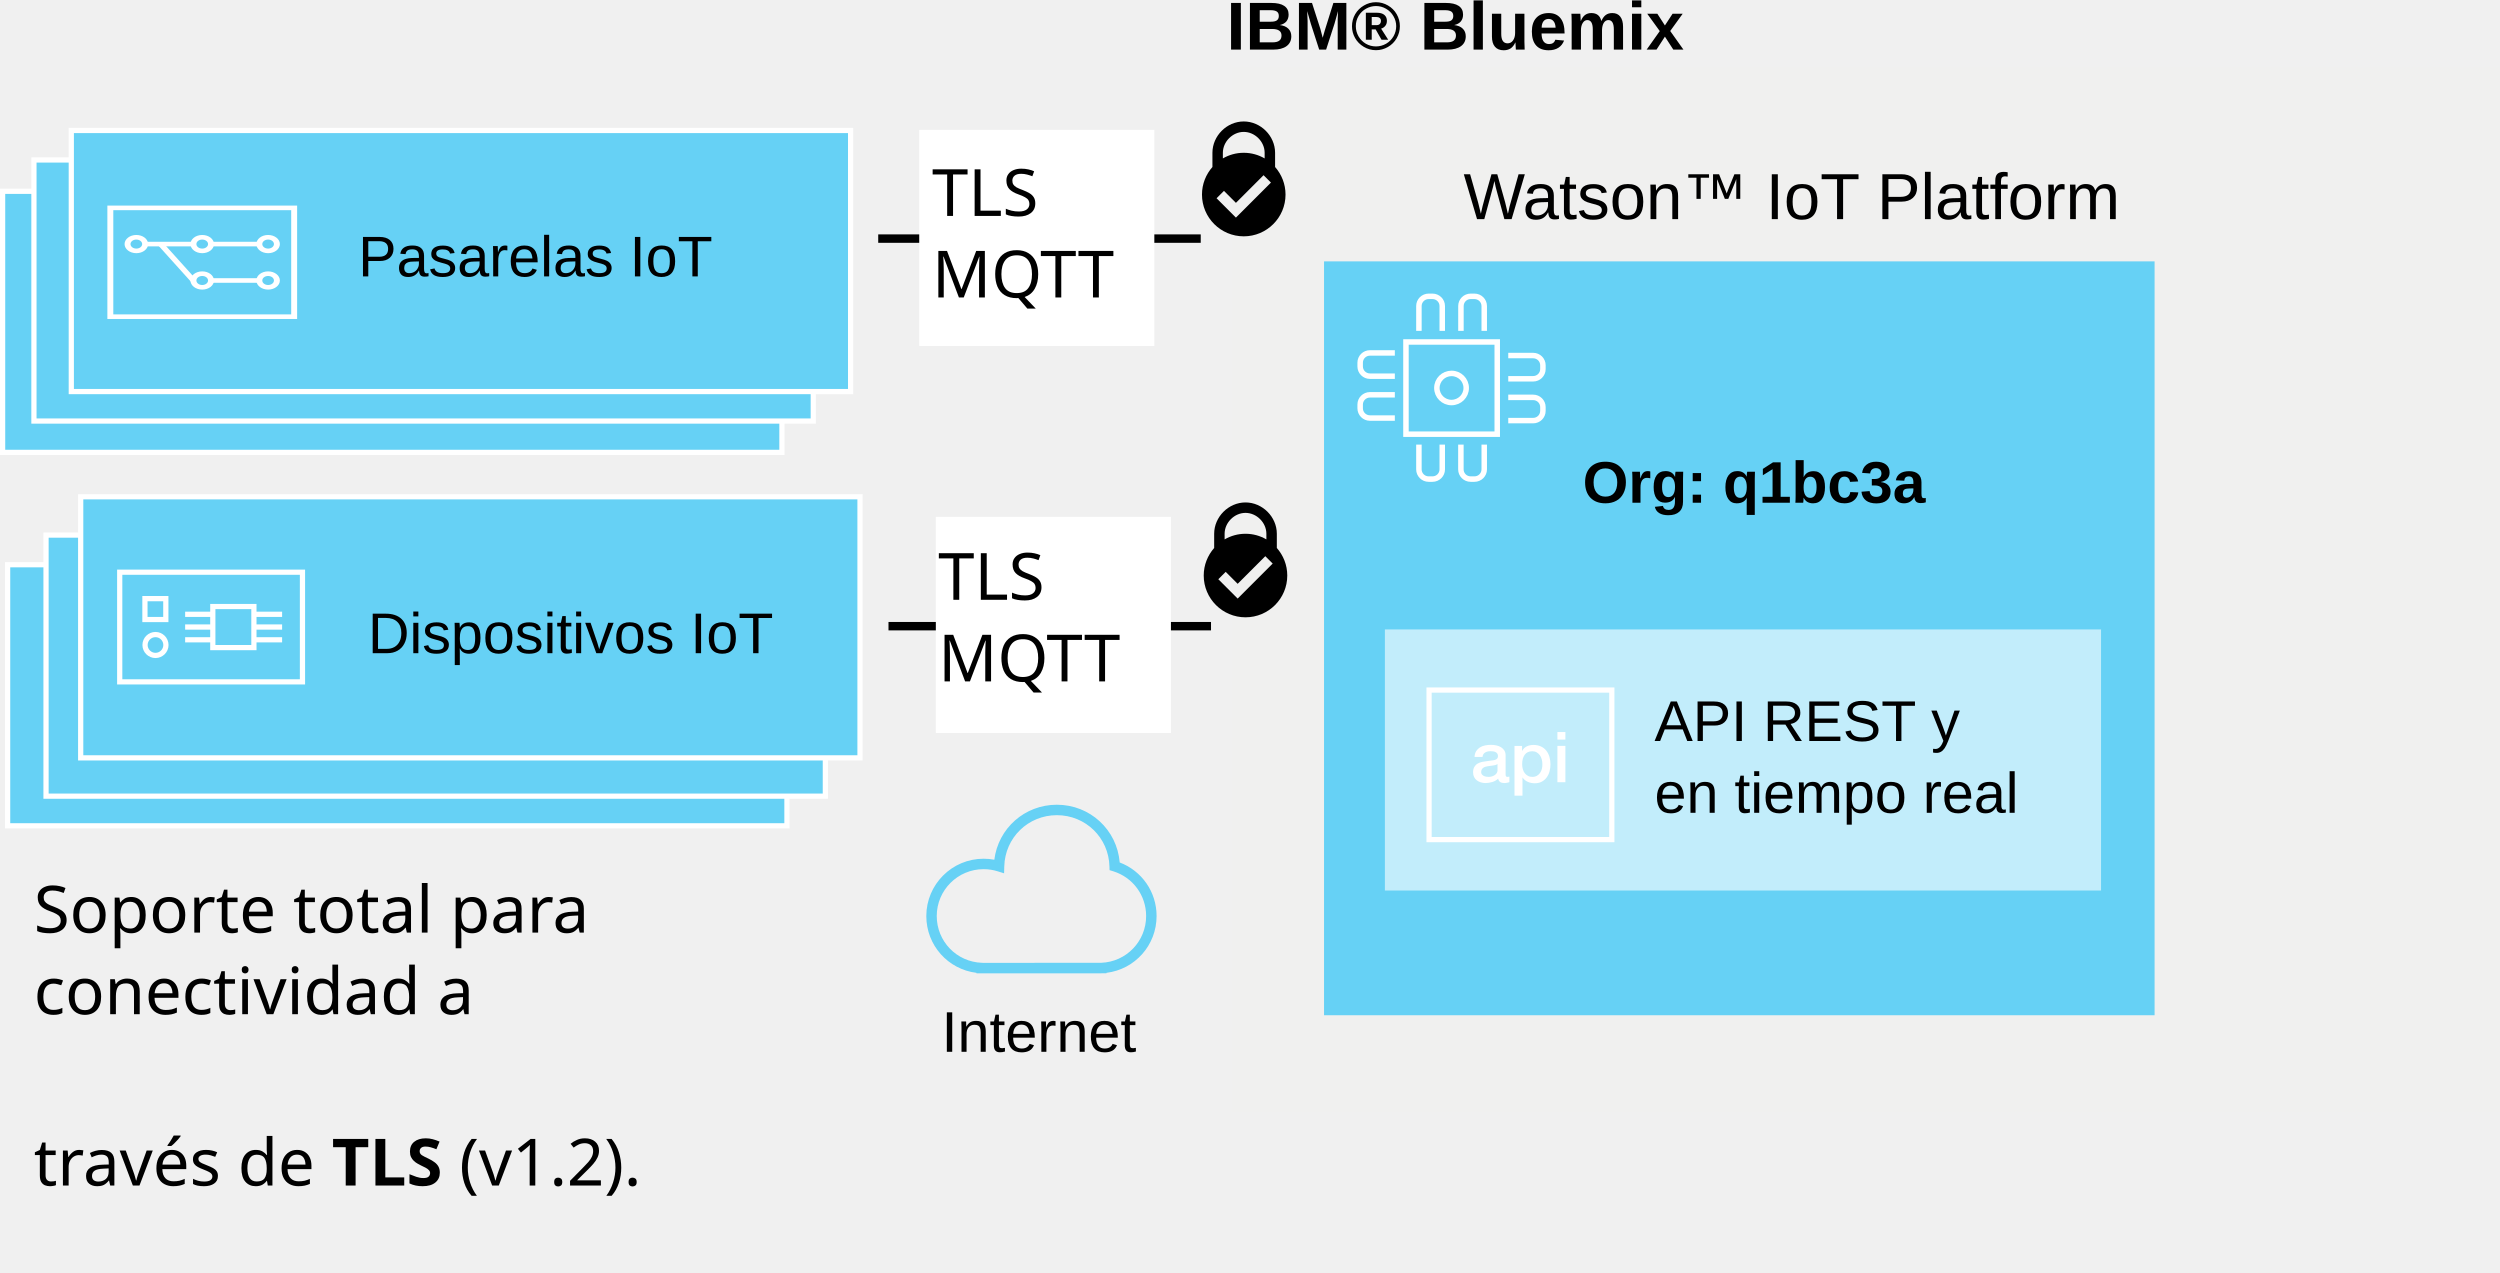
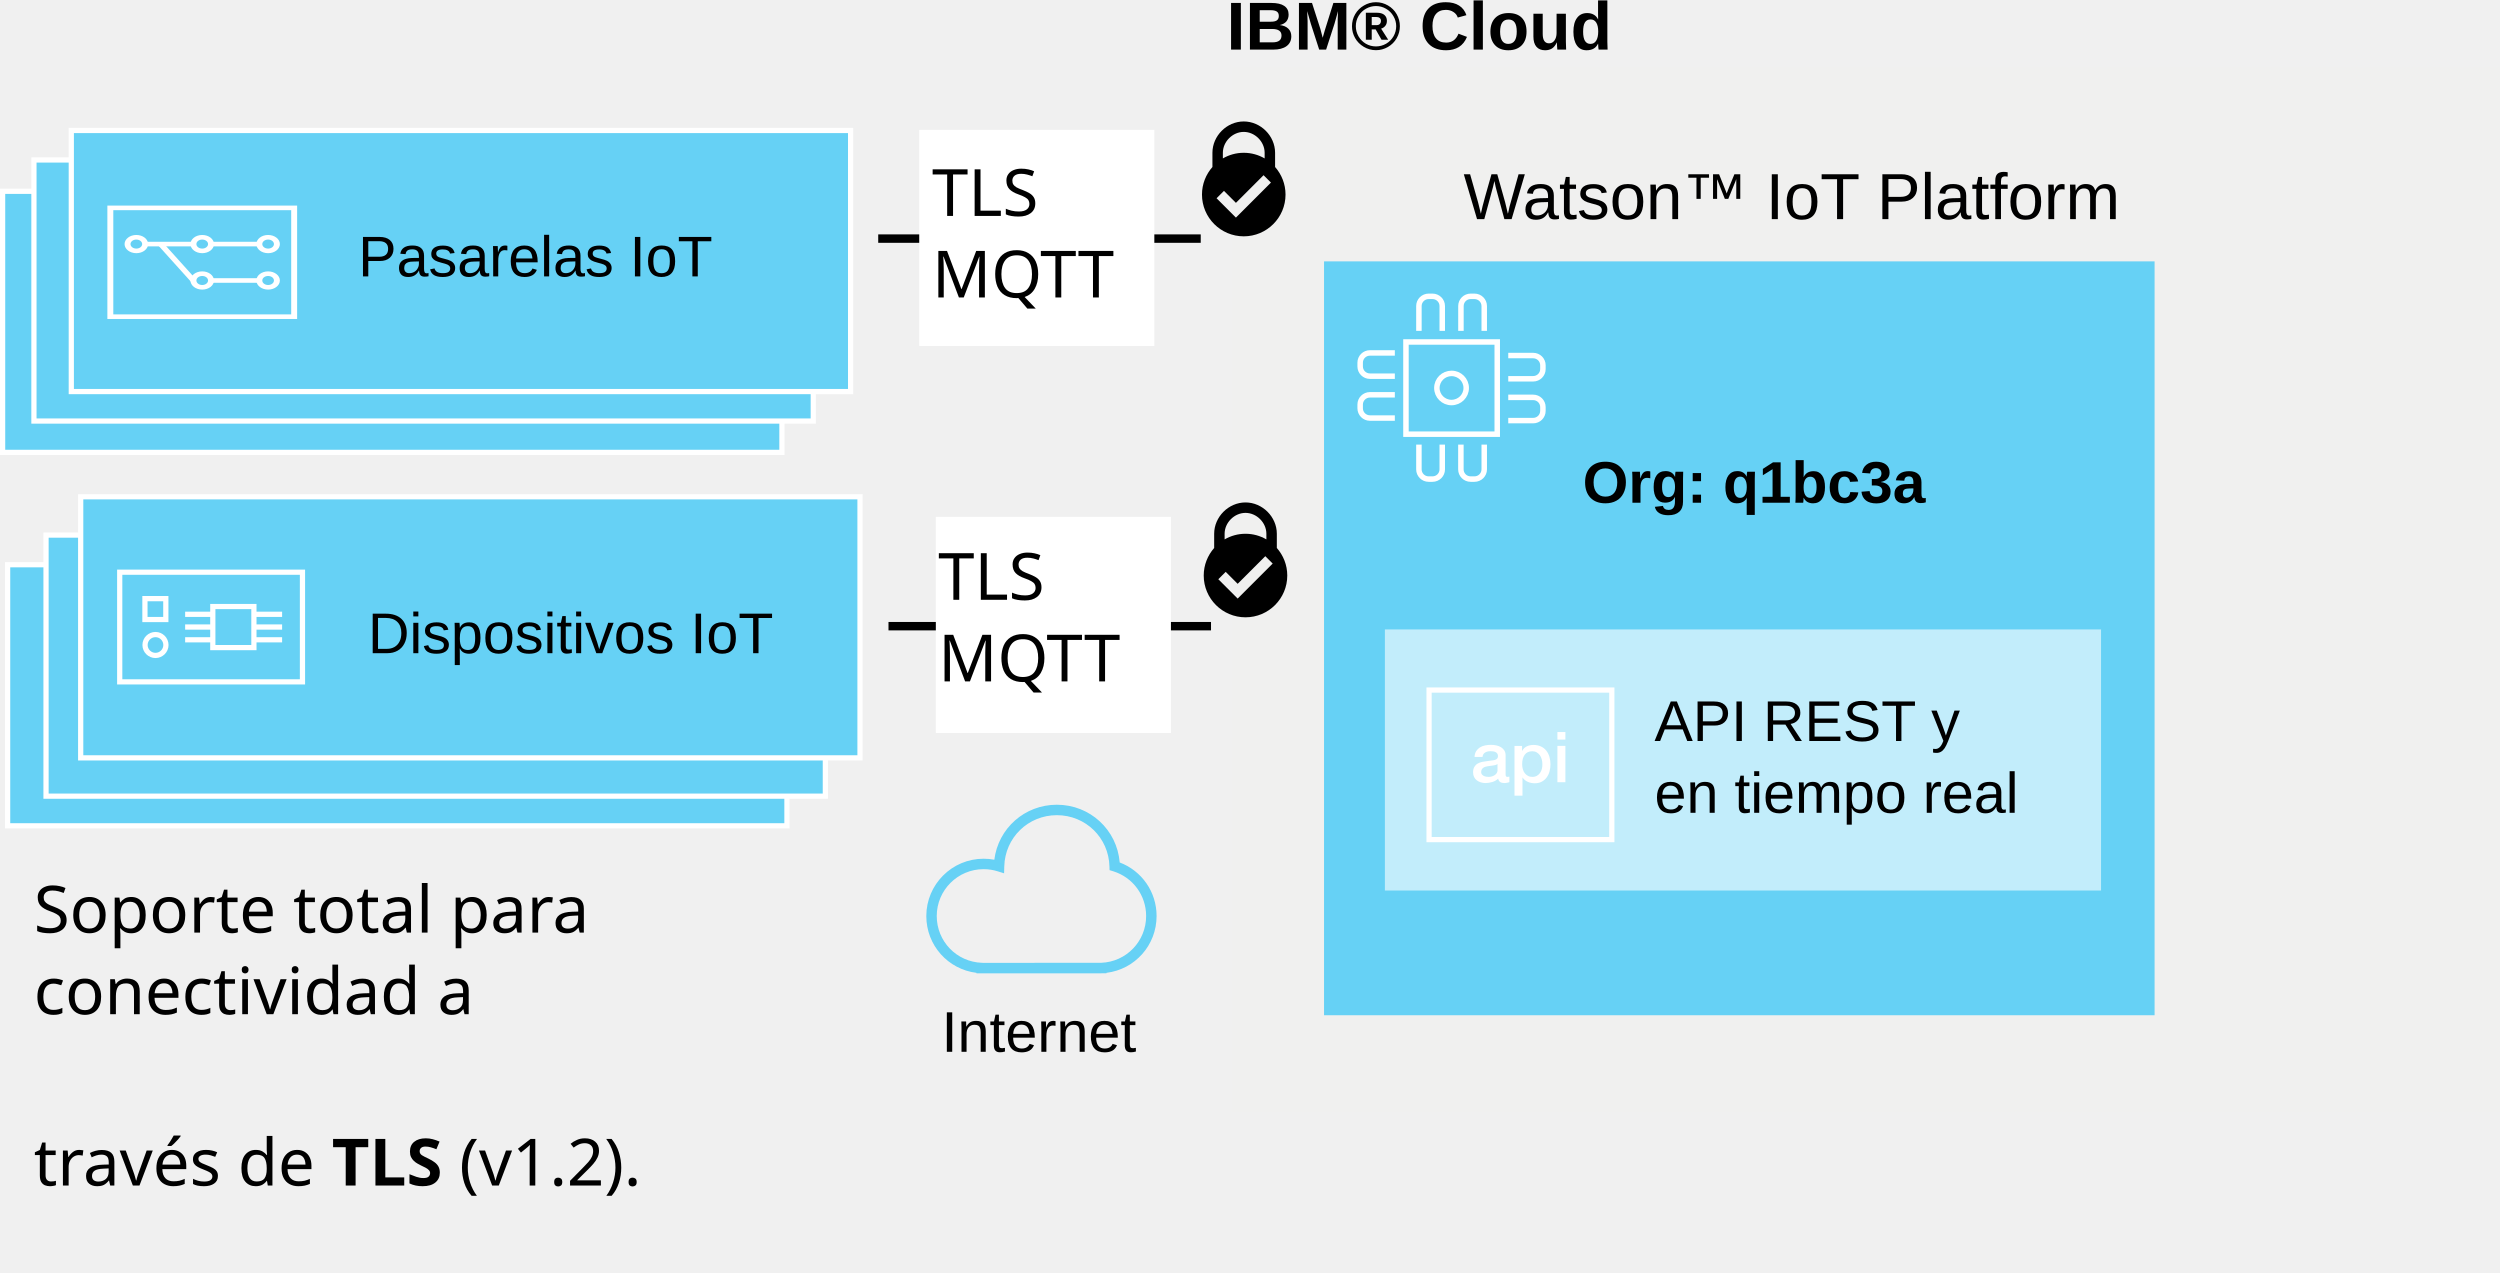
<svg xmlns="http://www.w3.org/2000/svg" width="5.32in" height="2.708in" viewBox="0 0 478.781 243.701" id="svg5645" version="1.1">
  <defs id="defs5647">
    <marker style="overflow:visible" id="TriangleOutM" refX="0" refY="0" orient="auto">
      <path transform="scale(0.4,0.4)" style="fill-rule:evenodd;stroke:#000000;stroke-width:1pt" d="m 5.77,0 -8.65,5 0,-10 8.65,5 z" id="path21258" />
    </marker>
    <marker style="overflow:visible" id="marker6203" refX="0" refY="0" orient="auto">
      <path transform="scale(0.4,0.4)" style="fill-rule:evenodd;stroke:#000000;stroke-width:1pt" d="m 5.77,0 -8.65,5 0,-10 8.65,5 z" id="path6205" />
    </marker>
    <marker style="overflow:visible" id="marker6207" refX="0" refY="0" orient="auto">
      <path transform="scale(0.4,0.4)" style="fill-rule:evenodd;stroke:#000000;stroke-width:1pt" d="m 5.77,0 -8.65,5 0,-10 8.65,5 z" id="path6209" />
    </marker>
    <marker style="overflow:visible" id="marker6211" refX="0" refY="0" orient="auto">
      <path transform="scale(0.4,0.4)" style="fill-rule:evenodd;stroke:#000000;stroke-width:1pt" d="m 5.77,0 -8.65,5 0,-10 8.65,5 z" id="path6213" />
    </marker>
    <marker style="overflow:visible" id="marker6215" refX="0" refY="0" orient="auto">
      <path transform="scale(0.4,0.4)" style="fill-rule:evenodd;stroke:#000000;stroke-width:1pt" d="m 5.77,0 -8.65,5 0,-10 8.65,5 z" id="path6217" />
    </marker>
    <marker style="overflow:visible" id="marker6219" refX="0" refY="0" orient="auto">
      <path transform="scale(0.4,0.4)" style="fill-rule:evenodd;stroke:#000000;stroke-width:1pt" d="m 5.77,0 -8.65,5 0,-10 8.65,5 z" id="path6221" />
    </marker>
    <marker style="overflow:visible" id="marker6223" refX="0" refY="0" orient="auto">
      <path transform="scale(0.4,0.4)" style="fill-rule:evenodd;stroke:#000000;stroke-width:1pt" d="m 5.77,0 -8.65,5 0,-10 8.65,5 z" id="path6225" />
    </marker>
    <linearGradient id="SVGID_9_-3" gradientUnits="userSpaceOnUse" x1="-134.195" y1="14.614" x2="-131.836" y2="16.972">
      <stop offset="0" style="stop-color:#010205" id="stop6579-8" />
      <stop offset="0.859" style="stop-color:#010205;stop-opacity:0.141" id="stop6581-1" />
      <stop offset="1" style="stop-color:#010205;stop-opacity:0" id="stop6583-9" />
    </linearGradient>
    <linearGradient id="SVGID_12_-5" gradientUnits="userSpaceOnUse" x1="-135.049" y1="13.546" x2="-117.684" y2="30.911">
      <stop offset="0" style="stop-color:#010205" id="stop6598-9" />
      <stop offset="1" style="stop-color:#010205;stop-opacity:0" id="stop6600-6" />
    </linearGradient>
    <clipPath id="SVGID_11_-7">
      <circle r="15.5" cy="16" cx="-133" id="use6595-4" />
    </clipPath>
    <marker style="overflow:visible" id="TriangleOutM-9" refX="0" refY="0" orient="auto">
      <path transform="scale(0.4,0.4)" style="fill-rule:evenodd;stroke:#000000;stroke-width:1pt" d="m 5.77,0 -8.65,5 0,-10 8.65,5 z" id="path21258-6" />
    </marker>
    <marker style="overflow:visible" id="TriangleOutM-95" refX="0" refY="0" orient="auto">
      <path transform="scale(0.4,0.4)" style="fill-rule:evenodd;stroke:#000000;stroke-width:1pt" d="m 5.77,0 -8.65,5 0,-10 8.65,5 z" id="path21258-8" />
    </marker>
    <marker style="overflow:visible" id="marker7353" refX="0" refY="0" orient="auto">
      <path transform="scale(0.4,0.4)" style="fill-rule:evenodd;stroke:#000000;stroke-width:1pt" d="m 5.77,0 -8.65,5 0,-10 8.65,5 z" id="path7355" />
    </marker>
    <marker style="overflow:visible" id="TriangleInM" refX="0" refY="0" orient="auto">
      <path transform="scale(-0.4,-0.4)" style="fill-rule:evenodd;stroke:#000000;stroke-width:1pt" d="m 5.77,0 -8.65,5 0,-10 8.65,5 z" id="path21249" />
    </marker>
    <marker style="overflow:visible" id="TriangleInM-9" refX="0" refY="0" orient="auto">
      <path transform="scale(-0.4,-0.4)" style="fill-rule:evenodd;stroke:#000000;stroke-width:1pt" d="m 5.77,0 -8.65,5 0,-10 8.65,5 z" id="path21249-2" />
    </marker>
    <marker style="overflow:visible" id="TriangleOutM-4" refX="0" refY="0" orient="auto">
      <path transform="scale(0.4,0.4)" style="fill-rule:evenodd;stroke:#000000;stroke-width:1pt" d="m 5.77,0 -8.65,5 0,-10 8.65,5 z" id="path21258-1" />
    </marker>
    <marker style="overflow:visible" id="TriangleOutM-48" refX="0" refY="0" orient="auto">
      <path transform="scale(0.4,0.4)" style="fill-rule:evenodd;stroke:#000000;stroke-width:1pt" d="m 5.77,0 -8.65,5 0,-10 8.65,5 z" id="path21258-85" />
    </marker>
    <marker style="overflow:visible" id="TriangleOutM-9-2" refX="0" refY="0" orient="auto">
      <path transform="scale(0.4,0.4)" style="fill-rule:evenodd;stroke:#000000;stroke-width:1pt" d="m 5.77,0 -8.65,5 0,-10 8.65,5 z" id="path21258-6-0" />
    </marker>
    <clipPath id="SVGID_11_">
      <circle r="15.5" cy="16" cx="-133" id="use6595" />
    </clipPath>
    <marker style="overflow:visible" id="TriangleOutM-9-1" refX="0" refY="0" orient="auto">
      <path transform="scale(0.4,0.4)" style="fill-rule:evenodd;stroke:#000000;stroke-width:1pt" d="m 5.77,0 -8.65,5 0,-10 8.65,5 z" id="path21258-6-8" />
    </marker>
    <marker style="overflow:visible" id="TriangleInM-7" refX="0" refY="0" orient="auto">
      <path transform="scale(-0.4,-0.4)" style="fill-rule:evenodd;stroke:#000000;stroke-width:1pt" d="m 5.77,0 -8.65,5 0,-10 8.65,5 z" id="path21249-5" />
    </marker>
    <marker style="overflow:visible" id="TriangleOutM-1" refX="0" refY="0" orient="auto">
      <path transform="scale(0.4,0.4)" style="fill-rule:evenodd;stroke:#000000;stroke-width:1pt" d="m 5.77,0 -8.65,5 0,-10 8.65,5 z" id="path21258-4" />
    </marker>
    <marker style="overflow:visible" id="TriangleOutM-9-4" refX="0" refY="0" orient="auto">
      <path transform="scale(0.4,0.4)" style="fill-rule:evenodd;stroke:#000000;stroke-width:1pt" d="m 5.77,0 -8.65,5 0,-10 8.65,5 z" id="path21258-6-4" />
    </marker>
    <clipPath id="SVGID_11_-0">
      <circle r="15.5" cy="16" cx="-133" id="use6595-44" />
    </clipPath>
    <marker style="overflow:visible" id="TriangleInM-4" refX="0" refY="0" orient="auto">
      <path transform="scale(-0.4,-0.4)" style="fill-rule:evenodd;stroke:#000000;stroke-width:1pt" d="m 5.77,0 -8.65,5 0,-10 8.65,5 z" id="path21249-0" />
    </marker>
    <marker style="overflow:visible" id="TriangleInM-74" refX="0" refY="0" orient="auto">
      <path transform="scale(-0.4,-0.4)" style="fill-rule:evenodd;stroke:#000000;stroke-width:1pt" d="m 5.77,0 -8.65,5 0,-10 8.65,5 z" id="path21249-9" />
    </marker>
    <marker style="overflow:visible" id="TriangleInM-74-4" refX="0" refY="0" orient="auto">
      <path transform="scale(-0.4,-0.4)" style="fill-rule:evenodd;stroke:#000000;stroke-width:1pt" d="m 5.77,0 -8.65,5 0,-10 8.65,5 z" id="path21249-9-3" />
    </marker>
    <marker style="overflow:visible" id="TriangleInM-1" refX="0" refY="0" orient="auto">
      <path transform="scale(-0.4,-0.4)" style="fill-rule:evenodd;stroke:#000000;stroke-width:1pt" d="m 5.77,0 -8.65,5 0,-10 8.65,5 z" id="path21249-59" />
    </marker>
    <marker style="overflow:visible" id="TriangleOutM-3" refX="0" refY="0" orient="auto">
      <path transform="scale(0.4,0.4)" style="fill-rule:evenodd;stroke:#000000;stroke-width:1pt" d="m 5.77,0 -8.65,5 0,-10 8.65,5 z" id="path21258-13" />
    </marker>
    <marker style="overflow:visible" id="TriangleInM-1-5" refX="0" refY="0" orient="auto">
      <path transform="scale(-0.4,-0.4)" style="fill-rule:evenodd;stroke:#000000;stroke-width:1pt" d="m 5.77,0 -8.65,5 0,-10 8.65,5 z" id="path21249-59-7" />
    </marker>
    <marker style="overflow:visible" id="TriangleOutM-3-4" refX="0" refY="0" orient="auto">
      <path transform="scale(0.4,0.4)" style="fill-rule:evenodd;stroke:#000000;stroke-width:1pt" d="m 5.77,0 -8.65,5 0,-10 8.65,5 z" id="path21258-13-6" />
    </marker>
    <marker style="overflow:visible" id="TriangleInM-1-3" refX="0" refY="0" orient="auto">
      <path transform="scale(-0.4,-0.4)" style="fill-rule:evenodd;stroke:#000000;stroke-width:1pt" d="m 5.77,0 -8.65,5 0,-10 8.65,5 z" id="path21249-59-3" />
    </marker>
    <marker style="overflow:visible" id="TriangleOutM-3-3" refX="0" refY="0" orient="auto">
      <path transform="scale(0.4,0.4)" style="fill-rule:evenodd;stroke:#000000;stroke-width:1pt" d="m 5.77,0 -8.65,5 0,-10 8.65,5 z" id="path21258-13-2" />
    </marker>
    <marker style="overflow:visible" id="TriangleInM-1-3-2" refX="0" refY="0" orient="auto">
      <path transform="scale(-0.4,-0.4)" style="fill-rule:evenodd;stroke:#000000;stroke-width:1pt" d="m 5.77,0 -8.65,5 0,-10 8.65,5 z" id="path21249-59-3-4" />
    </marker>
    <marker style="overflow:visible" id="TriangleOutM-3-3-9" refX="0" refY="0" orient="auto">
      <path transform="scale(0.4,0.4)" style="fill-rule:evenodd;stroke:#000000;stroke-width:1pt" d="m 5.77,0 -8.65,5 0,-10 8.65,5 z" id="path21258-13-2-8" />
    </marker>
    <marker style="overflow:visible" id="TriangleInM-1-3-8" refX="0" refY="0" orient="auto">
      <path transform="scale(-0.4,-0.4)" style="fill-rule:evenodd;stroke:#000000;stroke-width:1pt" d="m 5.77,0 -8.65,5 0,-10 8.65,5 z" id="path21249-59-3-0" />
    </marker>
    <marker style="overflow:visible" id="TriangleOutM-3-3-4" refX="0" refY="0" orient="auto">
      <path transform="scale(0.4,0.4)" style="fill-rule:evenodd;stroke:#000000;stroke-width:1pt" d="m 5.77,0 -8.65,5 0,-10 8.65,5 z" id="path21258-13-2-4" />
    </marker>
    <marker style="overflow:visible" id="TriangleOutM-38" refX="0" refY="0" orient="auto">
      <path transform="scale(0.4,0.4)" style="fill-rule:evenodd;stroke:#000000;stroke-width:1pt" d="m 5.77,0 -8.65,5 0,-10 8.65,5 z" id="path21258-7" />
    </marker>
    <marker style="overflow:visible" id="TriangleInM-5" refX="0" refY="0" orient="auto">
      <path transform="scale(-0.4,-0.4)" style="fill-rule:evenodd;stroke:#000000;stroke-width:1pt" d="m 5.77,0 -8.65,5 0,-10 8.65,5 z" id="path21249-94" />
    </marker>
    <marker style="overflow:visible" id="TriangleOutM-7" refX="0" refY="0" orient="auto">
      <path transform="scale(0.4,0.4)" style="fill-rule:evenodd;stroke:#000000;stroke-width:1pt" d="m 5.77,0 -8.65,5 0,-10 8.65,5 z" id="path21258-48" />
    </marker>
    <marker style="overflow:visible" id="TriangleOutM-42" refX="0" refY="0" orient="auto">
      <path transform="scale(0.4,0.4)" style="fill-rule:evenodd;stroke:#000000;stroke-width:1pt" d="m 5.77,0 -8.65,5 0,-10 8.65,5 z" id="path21258-16" />
    </marker>
    <marker style="overflow:visible" id="TriangleInM-17" refX="0" refY="0" orient="auto">
      <path transform="scale(-0.4,-0.4)" style="fill-rule:evenodd;stroke:#000000;stroke-width:1pt" d="m 5.77,0 -8.65,5 0,-10 8.65,5 z" id="path21249-97" />
    </marker>
    <marker style="overflow:visible" id="TriangleOutM-96" refX="0" refY="0" orient="auto">
      <path transform="scale(0.4,0.4)" style="fill-rule:evenodd;stroke:#000000;stroke-width:1pt" d="m 5.77,0 -8.65,5 0,-10 8.65,5 z" id="path21258-60" />
    </marker>
    <marker style="overflow:visible" id="TriangleInM-1-8" refX="0" refY="0" orient="auto">
      <path transform="scale(-0.4,-0.4)" style="fill-rule:evenodd;stroke:#000000;stroke-width:1pt" d="m 5.77,0 -8.65,5 0,-10 8.65,5 z" id="path21249-59-33" />
    </marker>
    <marker style="overflow:visible" id="TriangleOutM-3-0" refX="0" refY="0" orient="auto">
      <path transform="scale(0.4,0.4)" style="fill-rule:evenodd;stroke:#000000;stroke-width:1pt" d="m 5.77,0 -8.65,5 0,-10 8.65,5 z" id="path21258-13-3" />
    </marker>
    <marker style="overflow:visible" id="TriangleInM-1-8-1" refX="0" refY="0" orient="auto">
      <path transform="scale(-0.4,-0.4)" style="fill-rule:evenodd;stroke:#000000;stroke-width:1pt" d="m 5.77,0 -8.65,5 0,-10 8.65,5 z" id="path21249-59-33-3" />
    </marker>
    <marker style="overflow:visible" id="TriangleOutM-3-0-1" refX="0" refY="0" orient="auto">
      <path transform="scale(0.4,0.4)" style="fill-rule:evenodd;stroke:#000000;stroke-width:1pt" d="m 5.77,0 -8.65,5 0,-10 8.65,5 z" id="path21258-13-3-9" />
    </marker>
    <marker style="overflow:visible" id="TriangleInM-1-5-2" refX="0" refY="0" orient="auto">
      <path transform="scale(-0.4,-0.4)" style="fill-rule:evenodd;stroke:#000000;stroke-width:1pt" d="m 5.77,0 -8.65,5 0,-10 8.65,5 z" id="path21249-59-7-4" />
    </marker>
    <marker style="overflow:visible" id="TriangleOutM-3-4-3" refX="0" refY="0" orient="auto">
      <path transform="scale(0.4,0.4)" style="fill-rule:evenodd;stroke:#000000;stroke-width:1pt" d="m 5.77,0 -8.65,5 0,-10 8.65,5 z" id="path21258-13-6-9" />
    </marker>
    <marker style="overflow:visible" id="TriangleInM-1-8-1-0" refX="0" refY="0" orient="auto">
      <path transform="scale(-0.4,-0.4)" style="fill-rule:evenodd;stroke:#000000;stroke-width:1pt" d="m 5.77,0 -8.65,5 0,-10 8.65,5 z" id="path21249-59-33-3-5" />
    </marker>
    <marker style="overflow:visible" id="TriangleOutM-3-0-1-0" refX="0" refY="0" orient="auto">
      <path transform="scale(0.4,0.4)" style="fill-rule:evenodd;stroke:#000000;stroke-width:1pt" d="m 5.77,0 -8.65,5 0,-10 8.65,5 z" id="path21258-13-3-9-6" />
    </marker>
    <marker style="overflow:visible" id="TriangleInM-17-2" refX="0" refY="0" orient="auto">
      <path transform="scale(-0.4,-0.4)" style="fill-rule:evenodd;stroke:#000000;stroke-width:1pt" d="m 5.77,0 -8.65,5 0,-10 8.65,5 z" id="path21249-97-2" />
    </marker>
    <marker style="overflow:visible" id="TriangleOutM-96-0" refX="0" refY="0" orient="auto">
      <path transform="scale(0.4,0.4)" style="fill-rule:evenodd;stroke:#000000;stroke-width:1pt" d="m 5.77,0 -8.65,5 0,-10 8.65,5 z" id="path21258-60-3" />
    </marker>
    <marker style="overflow:visible" id="TriangleInM-1-5-6" refX="0" refY="0" orient="auto">
      <path transform="scale(-0.4,-0.4)" style="fill-rule:evenodd;stroke:#000000;stroke-width:1pt" d="m 5.77,0 -8.65,5 0,-10 8.65,5 z" id="path21249-59-7-2" />
    </marker>
    <marker style="overflow:visible" id="TriangleInM-1-5-8" refX="0" refY="0" orient="auto">
      <path transform="scale(-0.4,-0.4)" style="fill-rule:evenodd;stroke:#000000;stroke-width:1pt" d="m 5.77,0 -8.65,5 0,-10 8.65,5 z" id="path21249-59-7-43" />
    </marker>
    <marker style="overflow:visible" id="TriangleOutM-3-4-4" refX="0" refY="0" orient="auto">
      <path transform="scale(0.4,0.4)" style="fill-rule:evenodd;stroke:#000000;stroke-width:1pt" d="m 5.77,0 -8.65,5 0,-10 8.65,5 z" id="path21258-13-6-0" />
    </marker>
    <marker style="overflow:visible" id="TriangleInM-17-8" refX="0" refY="0" orient="auto">
      <path transform="scale(-0.4,-0.4)" style="fill-rule:evenodd;stroke:#000000;stroke-width:1pt" d="m 5.77,0 -8.65,5 0,-10 8.65,5 z" id="path21249-97-6" />
    </marker>
    <marker style="overflow:visible" id="TriangleOutM-96-8" refX="0" refY="0" orient="auto">
      <path transform="scale(0.4,0.4)" style="fill-rule:evenodd;stroke:#000000;stroke-width:1pt" d="m 5.77,0 -8.65,5 0,-10 8.65,5 z" id="path21258-60-4" />
    </marker>
    <marker style="overflow:visible" id="TriangleInM-1-8-1-1" refX="0" refY="0" orient="auto">
      <path transform="scale(-0.4,-0.4)" style="fill-rule:evenodd;stroke:#000000;stroke-width:1pt" d="m 5.77,0 -8.65,5 0,-10 8.65,5 z" id="path21249-59-33-3-2" />
    </marker>
    <marker style="overflow:visible" id="TriangleOutM-3-0-1-8" refX="0" refY="0" orient="auto">
      <path transform="scale(0.4,0.4)" style="fill-rule:evenodd;stroke:#000000;stroke-width:1pt" d="m 5.77,0 -8.65,5 0,-10 8.65,5 z" id="path21258-13-3-9-9" />
    </marker>
    <marker style="overflow:visible" id="TriangleInM-1-5-2-0" refX="0" refY="0" orient="auto">
      <path transform="scale(-0.4,-0.4)" style="fill-rule:evenodd;stroke:#000000;stroke-width:1pt" d="m 5.77,0 -8.65,5 0,-10 8.65,5 z" id="path21249-59-7-4-1" />
    </marker>
    <marker style="overflow:visible" id="TriangleOutM-3-4-3-2" refX="0" refY="0" orient="auto">
      <path transform="scale(0.4,0.4)" style="fill-rule:evenodd;stroke:#000000;stroke-width:1pt" d="m 5.77,0 -8.65,5 0,-10 8.65,5 z" id="path21258-13-6-9-2" />
    </marker>
  </defs>
  <g id="layer1" transform="translate(-66.2974,-387.8706)">
    <rect ry="0" rx="0" y="496.019" x="67.758" height="50" width="149.25" id="rect79371-1-6-6-9-8-7-3-5-1-2-5-5" style="fill:#66d1f5;fill-opacity:1;fill-rule:evenodd;stroke:#ffffff;stroke-width:1;stroke-miterlimit:4;stroke-dasharray:none;stroke-opacity:1" />
    <rect ry="0" rx="0" y="490.342" x="75.113" height="50" width="149.25" id="rect79371-1-6-6-9-8-7-3-5-1-2-5" style="fill:#66d1f5;fill-opacity:1;fill-rule:evenodd;stroke:#ffffff;stroke-width:1;stroke-miterlimit:4;stroke-dasharray:none;stroke-opacity:1" />
    <rect ry="0" rx="0" y="424.502" x="66.797" height="50" width="149.25" id="rect79371-1-6-6-9-8-7-3-5-1-2-5-8" style="fill:#66d1f5;fill-opacity:1;fill-rule:evenodd;stroke:#ffffff;stroke-width:1;stroke-miterlimit:4;stroke-dasharray:none;stroke-opacity:1" />
    <rect ry="0" rx="0" y="418.502" x="72.797" height="50" width="149.25" id="rect79371-1-6-6-9-8-7-3-5-1-2-5-6" style="fill:#66d1f5;fill-opacity:1;fill-rule:evenodd;stroke:#ffffff;stroke-width:1;stroke-miterlimit:4;stroke-dasharray:none;stroke-opacity:1" />
    <rect ry="0" rx="0" y="400.687" x="302.155" height="200.17" width="242.923" id="rect79371-1-6-6-9-8-7-80-8-4" style="fill:#f0f0ef;fill-opacity:1;fill-rule:evenodd;stroke:none" />
    <g id="g6624" transform="translate(404.6963,582.7669)" />
    <g id="g6626" transform="translate(404.6963,582.7669)" />
    <g id="g6628" transform="translate(404.6963,582.7669)" />
    <g id="g6630" transform="translate(404.6963,582.7669)" />
    <g id="g6632" transform="translate(404.6963,582.7669)" />
    <g id="g6634" transform="translate(404.6963,582.7669)" />
    <g id="g6636" transform="translate(404.6963,582.7669)" />
    <g id="g6638" transform="translate(404.6963,582.7669)" />
    <g id="g6640" transform="translate(404.6963,582.7669)" />
    <g id="g6642" transform="translate(404.6963,582.7669)" />
    <g id="g6644" transform="translate(404.6963,582.7669)" />
    <g id="g6646" transform="translate(404.6963,582.7669)" />
    <g id="g6648" transform="translate(404.6963,582.7669)" />
    <g id="g6650" transform="translate(404.6963,582.7669)" />
    <g id="g6652" transform="translate(404.6963,582.7669)" />
    <flowRoot xml:space="preserve" id="flowRoot7250" style="font-style:normal;font-weight:normal;line-height:0.01%;font-family:sans-serif;letter-spacing:0px;word-spacing:0px;fill:#000000;fill-opacity:1;stroke:none;stroke-width:1px;stroke-linecap:butt;stroke-linejoin:miter;stroke-opacity:1" transform="translate(94.75513,336.2029)">
      <flowRegion id="flowRegion7252">
        <rect id="rect7254" width="259.49" height="181.557" x="701.393" y="252.016" />
      </flowRegion>
      <flowPara id="flowPara7256" style="font-size:40px;line-height:1.25"> </flowPara>
    </flowRoot>
    <flowRoot xml:space="preserve" id="flowRoot7455" style="font-style:normal;font-weight:normal;line-height:0.01%;font-family:sans-serif;letter-spacing:0px;word-spacing:0px;fill:#000000;fill-opacity:1;stroke:none;stroke-width:1px;stroke-linecap:butt;stroke-linejoin:miter;stroke-opacity:1" transform="translate(94.75513,336.2029)">
      <flowRegion id="flowRegion7457">
        <rect id="rect7459" width="474.446" height="131.029" x="26.548" y="637.396" />
      </flowRegion>
      <flowPara id="flowPara7461" style="font-size:40px;line-height:1.25"> </flowPara>
    </flowRoot>
    <flowRoot xml:space="preserve" id="flowRoot6413" style="font-style:normal;font-weight:normal;line-height:0.01%;font-family:sans-serif;letter-spacing:0px;word-spacing:0px;fill:#000000;fill-opacity:1;stroke:none;stroke-width:1px;stroke-linecap:butt;stroke-linejoin:miter;stroke-opacity:1" transform="translate(110.8758,411.4416)">
      <flowRegion id="flowRegion6415">
        <rect id="rect6417" width="289.464" height="118.183" x="360.545" y="137.157" />
      </flowRegion>
      <flowPara id="flowPara6419" style="font-size:40px;line-height:1.25"> </flowPara>
    </flowRoot>
    <flowRoot xml:space="preserve" id="flowRoot6453" style="font-style:normal;font-weight:normal;line-height:0.01%;font-family:sans-serif;letter-spacing:0px;word-spacing:0px;fill:#000000;fill-opacity:1;stroke:none;stroke-width:1px;stroke-linecap:butt;stroke-linejoin:miter;stroke-opacity:1" transform="translate(110.8758,411.4416)">
      <flowRegion id="flowRegion6455">
        <rect id="rect6457" width="83.071" height="357.119" x="388.806" y="143.152" />
      </flowRegion>
      <flowPara id="flowPara6459" style="font-size:40px;line-height:1.25"> </flowPara>
    </flowRoot>
    <flowRoot xml:space="preserve" id="flowRoot6802" style="font-style:normal;font-weight:normal;line-height:0.01%;font-family:sans-serif;letter-spacing:0px;word-spacing:0px;fill:#000000;fill-opacity:1;stroke:none;stroke-width:1px;stroke-linecap:butt;stroke-linejoin:miter;stroke-opacity:1" transform="translate(110.3291,416.5799)">
      <flowRegion id="flowRegion6804">
        <rect id="rect6806" width="334.853" height="108.763" x="638.875" y="193.679" />
      </flowRegion>
      <flowPara id="flowPara6808" style="font-size:40px;line-height:1.25"> </flowPara>
    </flowRoot>
    <rect ry="0" rx="0" y="437.923" x="319.868" height="144.375" width="159.059" id="rect79371-1-6-6-9-8-7-3-5-1-8-2-9" style="fill:#66d1f5;fill-opacity:1;fill-rule:evenodd;stroke:none" />
    <text style="font-style:normal;font-variant:normal;font-weight:normal;font-stretch:normal;font-size:12.5px;line-height:0%;font-family:Arial;-inkscape-font-specification:'Arial, Normal';text-align:start;writing-mode:lr;text-anchor:start;fill:#000000;fill-opacity:1;font-variant-ligatures:normal;font-variant-caps:normal;font-variant-numeric:normal;font-feature-settings:normal;" id="text44191" font-size="11" x="346.574" y="429.829">
      <tspan id="tspan5099">Watson™ IoT Platform</tspan>
    </text>
    <rect ry="0" rx="0" y="483.006" x="81.75" height="50" width="149.25" id="rect79371-1-6-6-9-8-7-3-5-1-2" style="fill:#66d1f5;fill-opacity:1;fill-rule:evenodd;stroke:#ffffff;stroke-width:1;stroke-miterlimit:4;stroke-dasharray:none;stroke-opacity:1" />
    <text xml:space="preserve" style="font-style:normal;font-variant:normal;font-weight:normal;font-stretch:normal;line-height:0%;font-family:Arial;-inkscape-font-specification:'Arial, Normal';text-align:start;letter-spacing:0px;word-spacing:0px;writing-mode:lr-tb;text-anchor:start;fill:#000000;fill-opacity:1;stroke:none" x="136.771" y="499.207" id="text18189-1">
      <tspan id="tspan4768" x="136.771" y="499.207" style="font-size:11px;line-height:1.25"> </tspan>
      <tspan id="tspan4770" x="136.771" y="512.957" style="font-size:11px;line-height:1.25">Dispositivos IoT</tspan>
      <tspan id="tspan4772" x="136.771" y="526.707" style="font-size:11px;line-height:1.25"> </tspan>
      <tspan id="tspan4774" x="136.771" y="540.457" style="font-size:11px;line-height:1.25"> </tspan>
    </text>
    <rect ry="0" rx="0" y="508.412" x="331.521" height="50" width="137.153" id="rect79371-1-6-6-9-8-7-3-5-2-2" style="fill:#c2edfb;fill-opacity:1;fill-rule:evenodd;stroke:none" />
    <text id="text44235-7" y="529.776" x="383.159" style="font-style:normal;font-variant:normal;font-weight:normal;font-stretch:normal;line-height:0%;font-family:Arial;-inkscape-font-specification:'Arial, Normal';text-align:start;letter-spacing:0px;word-spacing:0px;writing-mode:lr-tb;text-anchor:start;fill:#000000;fill-opacity:1;stroke:none" xml:space="preserve">
      <tspan id="tspan4750" x="383.159" y="529.776" style="font-size:11px;line-height:1.25">API REST y</tspan>
      <tspan id="tspan4752" x="383.159" y="543.526" style="font-size:11px;line-height:1.25">en tiempo real</tspan>
      <tspan id="tspan4754" x="383.159" y="557.276" style="font-size:11px;line-height:1.25"> </tspan>
      <tspan id="tspan4756" x="383.159" y="571.026" style="font-size:11px;line-height:1.25"> </tspan>
    </text>
    <rect ry="0" rx="0" y="412.855" x="79.952" height="50" width="149.25" id="rect79371-1-6-6-9-8-7-3-5-1-2-2" style="fill:#66d1f5;fill-opacity:1;fill-rule:evenodd;stroke:#ffffff;stroke-width:1;stroke-miterlimit:4;stroke-dasharray:none;stroke-opacity:1" />
    <text xml:space="preserve" style="font-style:normal;font-variant:normal;font-weight:normal;font-stretch:normal;line-height:0%;font-family:Arial;-inkscape-font-specification:'Arial, Normal';text-align:start;letter-spacing:0px;word-spacing:0px;writing-mode:lr-tb;text-anchor:start;fill:#000000;fill-opacity:1;stroke:none" x="134.907" y="427.055" id="text18189-1-0">
      <tspan id="tspan4758" x="134.907" y="427.055" style="font-size:11px;line-height:1.25"> </tspan>
      <tspan id="tspan4760" x="134.907" y="440.805" style="font-size:11px;line-height:1.25">Pasarelas IoT</tspan>
      <tspan id="tspan4762" x="134.907" y="454.555" style="font-size:11px;line-height:1.25"> </tspan>
      <tspan id="tspan4764" x="134.907" y="468.305" style="font-size:11px;line-height:1.25"> </tspan>
      <tspan id="tspan4766" x="134.907" y="482.055" style="font-size:11px;line-height:1.25"> </tspan>
    </text>
    <text xml:space="preserve" style="font-style:normal;font-variant:normal;font-weight:bold;font-stretch:normal;line-height:0%;font-family:Arial;-inkscape-font-specification:'Arial, Bold';text-align:start;letter-spacing:0px;word-spacing:0px;writing-mode:lr-tb;text-anchor:start;fill:#000000;fill-opacity:1;stroke:none" x="369.394" y="484.149" id="text266398">
      <tspan x="369.394" y="484.149" id="tspan4887" style="font-size:11.25px;line-height:1.25">Org: q1bc3a</tspan>
      <tspan x="369.394" y="498.211" id="tspan266402" style="font-size:11.25px;line-height:1.25"> </tspan>
    </text>
-     <text y="397.367" x="301.189" font-size="13" id="text56812" style="font-style:normal;font-variant:normal;font-weight:bold;font-stretch:normal;font-size:13px;line-height:0%;font-family:Arial;-inkscape-font-specification:'Arial Bold';text-align:start;writing-mode:lr-tb;text-anchor:start;fill:#000000;fill-opacity:1">IBM® Bluemix</text>
+     <text y="397.367" x="301.189" font-size="13" id="text56812" style="font-style:normal;font-variant:normal;font-weight:bold;font-stretch:normal;font-size:13px;line-height:0%;font-family:Arial;-inkscape-font-specification:'Arial Bold';text-align:start;writing-mode:lr-tb;text-anchor:start;fill:#000000;fill-opacity:1">IBM® Cloud</text>
    <path id="path8199-4" d="m 234.487,433.561 61.766,0" style="opacity:1;fill:none;stroke:#000000;stroke-width:1.613;stroke-linecap:butt;stroke-linejoin:miter;stroke-miterlimit:4;stroke-dasharray:none;stroke-opacity:1" />
    <flowRoot xml:space="preserve" id="flowRoot7059" style="font-style:normal;font-weight:normal;line-height:0.01%;font-family:sans-serif;letter-spacing:0px;word-spacing:0px;fill:#000000;fill-opacity:1;stroke:none;stroke-width:1px;stroke-linecap:butt;stroke-linejoin:miter;stroke-opacity:1" transform="translate(81.75011,417.871)">
      <flowRegion id="flowRegion7061">
        <rect id="rect7063" width="131.452" height="185.484" x="358.065" y="-39.357" />
      </flowRegion>
      <flowPara id="flowPara7065" style="font-size:40px;line-height:1.25"> </flowPara>
    </flowRoot>
    <text y="589.296" x="246.614" font-size="11" id="text66184" style="font-style:normal;font-variant:normal;font-weight:normal;font-stretch:normal;font-size:11px;line-height:0%;font-family:Arial;-inkscape-font-specification:Arial;text-align:start;writing-mode:lr-tb;text-anchor:start;fill:#000000;fill-opacity:1">Internet</text>
    <path id="path13593" d="m 277.195,574.265 -23.895,0 0,-0.088 c -5.456,-0.671 -9.602,-5.278 -9.602,-10.884 0,-6.049 4.921,-10.971 10.971,-10.971 0.693,0 1.38,0.064 2.054,0.192 0.752,-5.997 5.797,-10.532 11.979,-10.532 6.361,0 11.518,4.802 12.033,11.056 4.252,1.613 7.063,5.65 7.063,10.255 0,5.605 -4.146,10.213 -9.602,10.884 l 0,0.077 -1.001,0.011 z m -22.581,-2 22.544,-0.01 c 4.844,-0.176 8.638,-4.112 8.638,-8.962 0,-3.959 -2.54,-7.404 -6.32,-8.573 l -0.686,-0.212 -0.019,-0.717 c -0.144,-5.5 -4.568,-9.809 -10.071,-9.809 -5.505,0 -9.929,4.311 -10.072,9.813 l -0.034,1.321 -1.262,-0.393 c -0.858,-0.267 -1.754,-0.402 -2.665,-0.402 -4.946,0 -8.971,4.024 -8.971,8.971 0,4.85 3.794,8.786 8.638,8.962 l 0.28,0.011 z" style="fill:#66d1f5;fill-opacity:1" />
    <path id="path8199-4-4" d="m 236.455,507.787 61.766,0" style="opacity:1;fill:none;stroke:#000000;stroke-width:1.613;stroke-linecap:butt;stroke-linejoin:miter;stroke-miterlimit:4;stroke-dasharray:none;stroke-opacity:1" />
    <g id="g5278" transform="translate(84.224,485.4513)">
      <path id="path5280" d="M 40,12 35.33,12 9.67,12 5,12 5,33 9.67,33 35.34,33 40,33 40,12 Z m -9.22,8.06 5.32,0 m -5.32,2.44 5.32,0 m -5.32,2.44 5.32,0 m -18.57,-4.88 5.32,0 m -5.32,2.44 5.32,0 m -5.32,2.44 5.32,0 m -0.02,1.5 7.87,0 0,-7.87 -7.87,0 0,7.87 z m -10.98,-2.5 c 1.1,0 2,0.9 2,2 0,1.1 -0.9,2 -2,2 -1.1,0 -2,-0.9 -2,-2 0,-1.11 0.9,-2 2,-2 z m 1.98,-2.88 -4,0 0,-4 4,0 0,4 z" stroke-miterlimit="10" style="fill:none;stroke:#ffffff;stroke-miterlimit:10" />
    </g>
    <g id="g5323" transform="matrix(0.09052457,0,0,0.07015803,82.39481,420.5572)" style="stroke-width:12.548;stroke-miterlimit:4;stroke-dasharray:none">
      <rect id="rect5291" height="297" width="388.9" stroke-miterlimit="10" y="101.5" x="55.6" style="fill:none;stroke:#ffffff;stroke-width:12.548;stroke-miterlimit:4;stroke-dasharray:none" />
      <g id="g5293" style="stroke-width:12.548;stroke-miterlimit:4;stroke-dasharray:none">
        <g id="g5295" style="stroke-width:12.548;stroke-miterlimit:4;stroke-dasharray:none">
          <circle id="circle5297" r="18.6" cy="200.3" cx="389.4" stroke-miterlimit="10" style="fill:none;stroke:#ffffff;stroke-width:12.548;stroke-miterlimit:4;stroke-dasharray:none" />
          <circle id="circle5299" r="18.6" cy="200.3" cx="250" stroke-miterlimit="10" style="fill:none;stroke:#ffffff;stroke-width:12.548;stroke-miterlimit:4;stroke-dasharray:none" />
          <circle id="circle5301" r="18.6" cy="200.3" cx="110.6" stroke-miterlimit="10" style="fill:none;stroke:#ffffff;stroke-width:12.548;stroke-miterlimit:4;stroke-dasharray:none" />
        </g>
        <g id="g5303" style="stroke-width:12.548;stroke-miterlimit:4;stroke-dasharray:none">
          <circle id="circle5305" r="18.6" cy="299.7" cx="389.4" stroke-miterlimit="10" style="fill:none;stroke:#ffffff;stroke-width:12.548;stroke-miterlimit:4;stroke-dasharray:none" />
          <circle id="circle5307" r="18.6" cy="299.7" cx="250" stroke-miterlimit="10" style="fill:none;stroke:#ffffff;stroke-width:12.548;stroke-miterlimit:4;stroke-dasharray:none" />
        </g>
      </g>
      <line id="line5309" y2="200.3" x2="231.4" y1="200.3" x1="129.1" stroke-miterlimit="10" style="fill:none;stroke:#ffffff;stroke-width:12.548;stroke-miterlimit:4;stroke-dasharray:none" />
      <line id="line5311" y2="200.3" x2="370.9" y1="200.3" x1="268.6" stroke-miterlimit="10" style="fill:none;stroke:#ffffff;stroke-width:12.548;stroke-miterlimit:4;stroke-dasharray:none" />
      <line id="line5313" y2="200.3" x2="162" y1="299.7" x1="231.4" stroke-miterlimit="10" style="fill:none;stroke:#ffffff;stroke-width:12.548;stroke-miterlimit:4;stroke-dasharray:none" />
      <line id="line5315" y2="299.7" x2="370.9" y1="299.7" x1="268.6" stroke-miterlimit="10" style="fill:none;stroke:#ffffff;stroke-width:12.548;stroke-miterlimit:4;stroke-dasharray:none" />
    </g>
    <g id="g5339" transform="translate(334.9804,511.8402)">
      <path id="path5341" d="m 20.02,24.81 c -0.14,0 -0.24,-0.04 -0.29,-0.12 -0.05,-0.08 -0.07,-0.21 -0.07,-0.4 l 0,-3.59 c 0,-0.37 -0.08,-0.68 -0.24,-0.94 -0.16,-0.26 -0.37,-0.46 -0.64,-0.63 -0.26,-0.16 -0.56,-0.28 -0.9,-0.35 -0.33,-0.07 -0.67,-0.11 -1.01,-0.11 -0.39,0 -0.76,0.04 -1.13,0.11 -0.37,0.07 -0.7,0.2 -0.99,0.38 -0.29,0.18 -0.53,0.42 -0.72,0.71 -0.19,0.3 -0.3,0.67 -0.32,1.12 l 1.53,0 c 0.04,-0.38 0.19,-0.66 0.47,-0.83 0.28,-0.18 0.63,-0.27 1.06,-0.27 0.15,0 0.31,0.01 0.48,0.03 0.17,0.02 0.33,0.07 0.46,0.13 0.14,0.07 0.26,0.16 0.35,0.29 0.09,0.13 0.14,0.29 0.14,0.48 0,0.22 -0.06,0.39 -0.17,0.5 -0.11,0.11 -0.26,0.2 -0.46,0.25 -0.19,0.05 -0.42,0.09 -0.67,0.11 -0.25,0.02 -0.52,0.06 -0.79,0.11 -0.32,0.04 -0.64,0.09 -0.96,0.15 -0.32,0.07 -0.61,0.18 -0.86,0.33 -0.26,0.15 -0.46,0.36 -0.62,0.63 -0.16,0.27 -0.24,0.62 -0.24,1.05 0,0.34 0.07,0.64 0.2,0.9 0.13,0.26 0.31,0.47 0.53,0.63 0.22,0.17 0.47,0.29 0.76,0.38 0.29,0.09 0.59,0.13 0.9,0.13 0.41,0 0.84,-0.07 1.29,-0.2 0.44,-0.13 0.82,-0.35 1.12,-0.65 0.06,0.31 0.2,0.53 0.4,0.66 0.21,0.13 0.47,0.19 0.78,0.19 0.06,0 0.14,0 0.23,-0.01 0.09,-0.01 0.18,-0.02 0.27,-0.04 0.09,-0.02 0.18,-0.04 0.26,-0.06 0.08,-0.02 0.15,-0.04 0.21,-0.06 l 0,-1.06 c -0.08,0.02 -0.15,0.03 -0.22,0.03 -0.04,0.02 -0.09,0.02 -0.14,0.02 z m -1.9,-1.32 c 0,0.24 -0.06,0.45 -0.17,0.61 -0.12,0.17 -0.26,0.3 -0.44,0.41 -0.17,0.11 -0.36,0.18 -0.56,0.23 -0.2,0.05 -0.38,0.07 -0.55,0.07 -0.13,0 -0.28,-0.01 -0.45,-0.04 -0.17,-0.03 -0.32,-0.07 -0.46,-0.14 -0.14,-0.07 -0.26,-0.16 -0.36,-0.28 -0.1,-0.12 -0.15,-0.26 -0.15,-0.43 0,-0.2 0.03,-0.37 0.1,-0.5 0.07,-0.14 0.16,-0.25 0.28,-0.34 0.12,-0.09 0.25,-0.15 0.4,-0.2 0.15,-0.05 0.31,-0.09 0.47,-0.11 0.34,-0.06 0.68,-0.11 1.02,-0.14 0.34,-0.03 0.63,-0.12 0.86,-0.28 l 0,1.14 z" style="fill:#ffffff" />
      <path id="path5343" d="m 27.44,19.77 c -0.27,-0.34 -0.61,-0.6 -1.02,-0.79 -0.41,-0.19 -0.89,-0.29 -1.43,-0.29 -0.45,0 -0.87,0.09 -1.25,0.26 -0.39,0.18 -0.69,0.46 -0.9,0.87 l -0.03,0 0,-0.94 -1.45,0 0,9.53 1.53,0 0,-3.47 0.03,0 c 0.12,0.19 0.26,0.35 0.44,0.49 0.17,0.14 0.37,0.25 0.57,0.34 0.21,0.09 0.42,0.15 0.65,0.2 0.22,0.04 0.45,0.06 0.67,0.06 0.51,0 0.96,-0.1 1.33,-0.3 0.38,-0.2 0.69,-0.47 0.94,-0.81 0.25,-0.34 0.43,-0.72 0.55,-1.16 0.12,-0.44 0.18,-0.89 0.18,-1.36 0,-0.51 -0.07,-0.99 -0.2,-1.44 -0.14,-0.46 -0.34,-0.86 -0.61,-1.19 z m -0.83,3.48 c -0.07,0.29 -0.18,0.55 -0.34,0.78 -0.16,0.23 -0.36,0.42 -0.6,0.56 -0.24,0.14 -0.54,0.22 -0.89,0.22 -0.31,0 -0.59,-0.06 -0.83,-0.19 -0.24,-0.13 -0.44,-0.3 -0.61,-0.51 -0.17,-0.22 -0.3,-0.47 -0.38,-0.77 -0.09,-0.3 -0.13,-0.63 -0.13,-0.98 0,-0.74 0.16,-1.34 0.49,-1.79 0.33,-0.45 0.81,-0.67 1.46,-0.67 0.31,0 0.59,0.07 0.83,0.21 0.24,0.14 0.44,0.32 0.61,0.55 0.16,0.23 0.28,0.49 0.36,0.79 0.08,0.3 0.12,0.6 0.12,0.91 0.01,0.3 -0.02,0.6 -0.09,0.89 z" style="fill:#ffffff" />
      <rect id="rect5345" height="1.45" width="1.53" y="16.22" x="29.58" style="fill:#ffffff" />
      <rect id="rect5347" height="6.96" width="1.53" y="18.87" x="29.58" style="fill:#ffffff" />
      <path id="path5349" d="m 5,8.18 35,0 0,28.64 -35,0 0,-28.64 z" stroke-miterlimit="10" style="fill:none;stroke:#ffffff;stroke-miterlimit:10" />
    </g>
    <g id="Page-1_1_" transform="translate(321.786,439.618)">
      <g transform="translate(-278,-377)" id="Artboard-1-Longer_1_">
        <g transform="translate(279,378)" id="Page-1_2_">
          <g id="IOt-Icon">
            <path d="m 30.25,30.4 -17.48,0 0,-17.66 17.48,0 0,17.66 z" id="Stroke-1_1_" style="fill:none;stroke:#ffffff;stroke-width:1.05" />
            <g id="Group-20">
              <path d="m 24.31,21.55 c 0,-1.54 -1.26,-2.79 -2.81,-2.79 -1.55,0 -2.81,1.25 -2.81,2.79 0,1.54 1.26,2.79 2.81,2.79 1.55,-0.01 2.81,-1.25 2.81,-2.79 l 0,0 z" id="Stroke-2" style="fill:none;stroke:#ffffff;stroke-width:1.05;stroke-linecap:round;stroke-linejoin:round" />
              <path d="m 10.64,19.29 -4.77,0 C 4.84,19.29 4,18.46 4,17.43 L 4,16.7 c 0,-1.03 0.84,-1.86 1.87,-1.86 l 4.77,0" id="Stroke-4" style="fill:none;stroke:#ffffff;stroke-width:1.05;stroke-linejoin:round" />
              <path d="m 10.64,27.31 -4.77,0 C 4.84,27.31 4,26.47 4,25.45 l 0,-0.73 c 0,-1.03 0.84,-1.86 1.87,-1.86 l 4.77,0" id="Stroke-6" style="fill:none;stroke:#ffffff;stroke-width:1.05;stroke-linejoin:round" />
              <path d="m 32.36,23.35 4.77,0 c 1.03,0 1.87,0.83 1.87,1.86 l 0,0.73 c 0,1.03 -0.84,1.86 -1.87,1.86 l -4.77,0" id="Stroke-8" style="fill:none;stroke:#ffffff;stroke-width:1.05;stroke-linejoin:round" />
              <path d="m 32.36,15.34 4.77,0 c 1.03,0 1.87,0.83 1.87,1.86 l 0,0.73 c 0,1.03 -0.84,1.86 -1.87,1.86 l -4.77,0" id="Stroke-10" style="fill:none;stroke:#ffffff;stroke-width:1.05;stroke-linejoin:round" />
              <path d="m 19.72,32.39 0,4.75 c 0,1.03 -0.84,1.86 -1.87,1.86 l -0.73,0 c -1.03,0 -1.87,-0.83 -1.87,-1.86 l 0,-4.75" id="Stroke-12" style="fill:none;stroke:#ffffff;stroke-width:1.05;stroke-linejoin:round" />
              <path d="m 27.76,32.39 0,4.75 c 0,1.03 -0.84,1.86 -1.87,1.86 l -0.73,0 c -1.03,0 -1.87,-0.83 -1.87,-1.86 l 0,-4.75" id="Stroke-14" style="fill:none;stroke:#ffffff;stroke-width:1.05;stroke-linejoin:round" />
              <path d="m 23.3,10.61 0,-4.75 C 23.3,4.83 24.13,4 25.16,4 l 0.73,0 c 1.03,0 1.87,0.83 1.87,1.86 l 0,4.75" id="Stroke-16" style="fill:none;stroke:#ffffff;stroke-width:1.05;stroke-linejoin:round" />
              <path d="m 15.25,10.61 0,-4.75 C 15.25,4.83 16.09,4 17.12,4 l 0.73,0 c 1.03,0 1.87,0.83 1.87,1.86 l 0,4.75" id="Stroke-18" style="fill:none;stroke:#ffffff;stroke-width:1.05;stroke-linejoin:round" />
            </g>
          </g>
        </g>
      </g>
    </g>
    <flowRoot xml:space="preserve" id="flowRoot5802" style="font-style:normal;font-weight:normal;line-height:0.01%;font-family:sans-serif;letter-spacing:0px;word-spacing:0px;fill:#000000;fill-opacity:1;stroke:none;stroke-width:1px;stroke-linecap:butt;stroke-linejoin:miter;stroke-opacity:1" transform="translate(67.25815,399.8705)">
      <flowRegion id="flowRegion5804">
        <rect id="rect5806" width="119.444" height="286.111" x="30.556" y="-62.753" />
      </flowRegion>
      <flowPara id="flowPara5808" style="font-size:40px;line-height:1.25"> </flowPara>
    </flowRoot>
    <text xml:space="preserve" style="font-style:normal;font-weight:normal;line-height:0%;font-family:sans-serif;letter-spacing:0px;word-spacing:0px;fill:#000000;fill-opacity:1;stroke:none;stroke-width:1px;stroke-linecap:butt;stroke-linejoin:miter;stroke-opacity:1" x="72.773" y="566.477" id="text4681-6">
      <tspan x="72.773" y="566.477" style="font-size:12.5px;line-height:1.25" id="tspan5832">Soporte total para </tspan>
      <tspan x="72.773" y="582.102" style="font-size:12.5px;line-height:1.25" id="tspan5510">conectividad a</tspan>
      <tspan x="72.773" y="614.915" style="font-size:12.5px;line-height:1.25" id="tspan5522">través de <tspan style="font-weight:bold" id="tspan5514">TLS</tspan> (v1.2). </tspan>
      <tspan x="72.773" y="647.727" style="font-size:12.5px;line-height:1.25" id="tspan5512">Soporte para estándares </tspan>
      <tspan x="72.773" y="680.54" style="font-size:12.5px;line-height:1.25" id="tspan5525">abiertos <tspan style="font-weight:bold" id="tspan5527">MQTT</tspan> (v3.1.1).  </tspan>
    </text>
    <g id="g11065" transform="translate(292.8256,483.0889)">
      <g display="none" id="Background" style="display:none">
        <rect id="rect11047" height="24" width="24" display="inline" x="0" y="0" style="display:inline;fill:#f0f0f0" />
      </g>
      <g id="Icon">
        <g id="g11050">
          <path id="path11052" d="M 18,7 C 18,3.76 15.241,1 12,1 8.757,1 6,3.76 6,7 L 6,9.723 C 4.759,11.132 4,12.976 4,15 4,19.416 7.584,23 12.001,23 16.418,23 20,19.416 20,15 20,12.975 19.241,11.131 18,9.722 L 18,7 Z M 8,7 c 0,-2.131 1.869,-4 4,-4 2.131,0 4,1.869 4,4 l 0,1.079 C 14.822,7.396 13.459,7 12.001,7 10.542,7 9.178,7.397 8,8.08 L 8,7 Z m 2.5,12.414 -3.707,-3.707 1.414,-1.414 2.293,2.293 5.293,-5.293 1.414,1.414 -6.707,6.707 z" />
        </g>
      </g>
      <g display="none" id="Guide" style="display:none">
        <g id="g11055" display="inline" style="display:inline">
          <path id="path11057" d="M 23,1 23,23 1,23 1,1 23,1 M 24,0 0,0 0,24 24,24 24,0 24,0 Z" style="fill:#ffcccc" />
        </g>
      </g>
    </g>
    <g id="g11065-0-7" transform="translate(292.4919,410.1268)">
      <g display="none" id="Background-0-4" style="display:none">
        <rect id="rect11047-3-6" height="24" width="24" display="inline" x="0" y="0" style="display:inline;fill:#f0f0f0" />
      </g>
      <g id="Icon-2-8">
        <g id="g11050-5-9">
          <path id="path11052-9-0" d="M 18,7 C 18,3.76 15.241,1 12,1 8.757,1 6,3.76 6,7 L 6,9.723 C 4.759,11.132 4,12.976 4,15 4,19.416 7.584,23 12.001,23 16.418,23 20,19.416 20,15 20,12.975 19.241,11.131 18,9.722 L 18,7 Z M 8,7 c 0,-2.131 1.869,-4 4,-4 2.131,0 4,1.869 4,4 l 0,1.079 C 14.822,7.396 13.459,7 12.001,7 10.542,7 9.178,7.397 8,8.08 L 8,7 Z m 2.5,12.414 -3.707,-3.707 1.414,-1.414 2.293,2.293 5.293,-5.293 1.414,1.414 -6.707,6.707 z" />
        </g>
      </g>
      <g display="none" id="Guide-7-4" style="display:none">
        <g id="g11055-5-5" display="inline" style="display:inline">
          <path id="path11057-9-3" d="M 23,1 23,23 1,23 1,1 23,1 M 24,0 0,0 0,24 24,24 24,0 24,0 Z" style="fill:#ffcccc" />
        </g>
      </g>
    </g>
    <rect x="245.521" y="486.849" width="45.025" height="41.389" id="rect56941-0-3-9-9" style="fill:#ffffff" />
    <text xml:space="preserve" style="font-style:normal;font-weight:normal;line-height:0%;font-family:sans-serif;letter-spacing:0px;word-spacing:0px;fill:#000000;fill-opacity:1;stroke:none;stroke-width:1px;stroke-linecap:butt;stroke-linejoin:miter;stroke-opacity:1" x="245.973" y="502.739" id="text4681-6-3">
      <tspan x="245.973" y="502.739" style="font-size:12.5px;line-height:1.25" id="tspan5832-0">TLS</tspan>
      <tspan x="245.973" y="518.364" style="font-size:12.5px;line-height:1.25" id="tspan5454">MQTT</tspan>
    </text>
    <rect x="242.341" y="412.738" width="45.025" height="41.389" id="rect56941-0-3-9-9-8" style="fill:#ffffff" />
    <text xml:space="preserve" style="font-style:normal;font-weight:normal;line-height:0%;font-family:sans-serif;letter-spacing:0px;word-spacing:0px;fill:#000000;fill-opacity:1;stroke:none;stroke-width:1px;stroke-linecap:butt;stroke-linejoin:miter;stroke-opacity:1" x="244.785" y="429.214" id="text4681-6-3-0">
      <tspan x="244.785" y="429.214" style="font-size:12.5px;line-height:1.25" id="tspan5832-0-5">TLS</tspan>
      <tspan x="244.785" y="444.839" style="font-size:12.5px;line-height:1.25" id="tspan5454-5">MQTT</tspan>
    </text>
  </g>
</svg>
